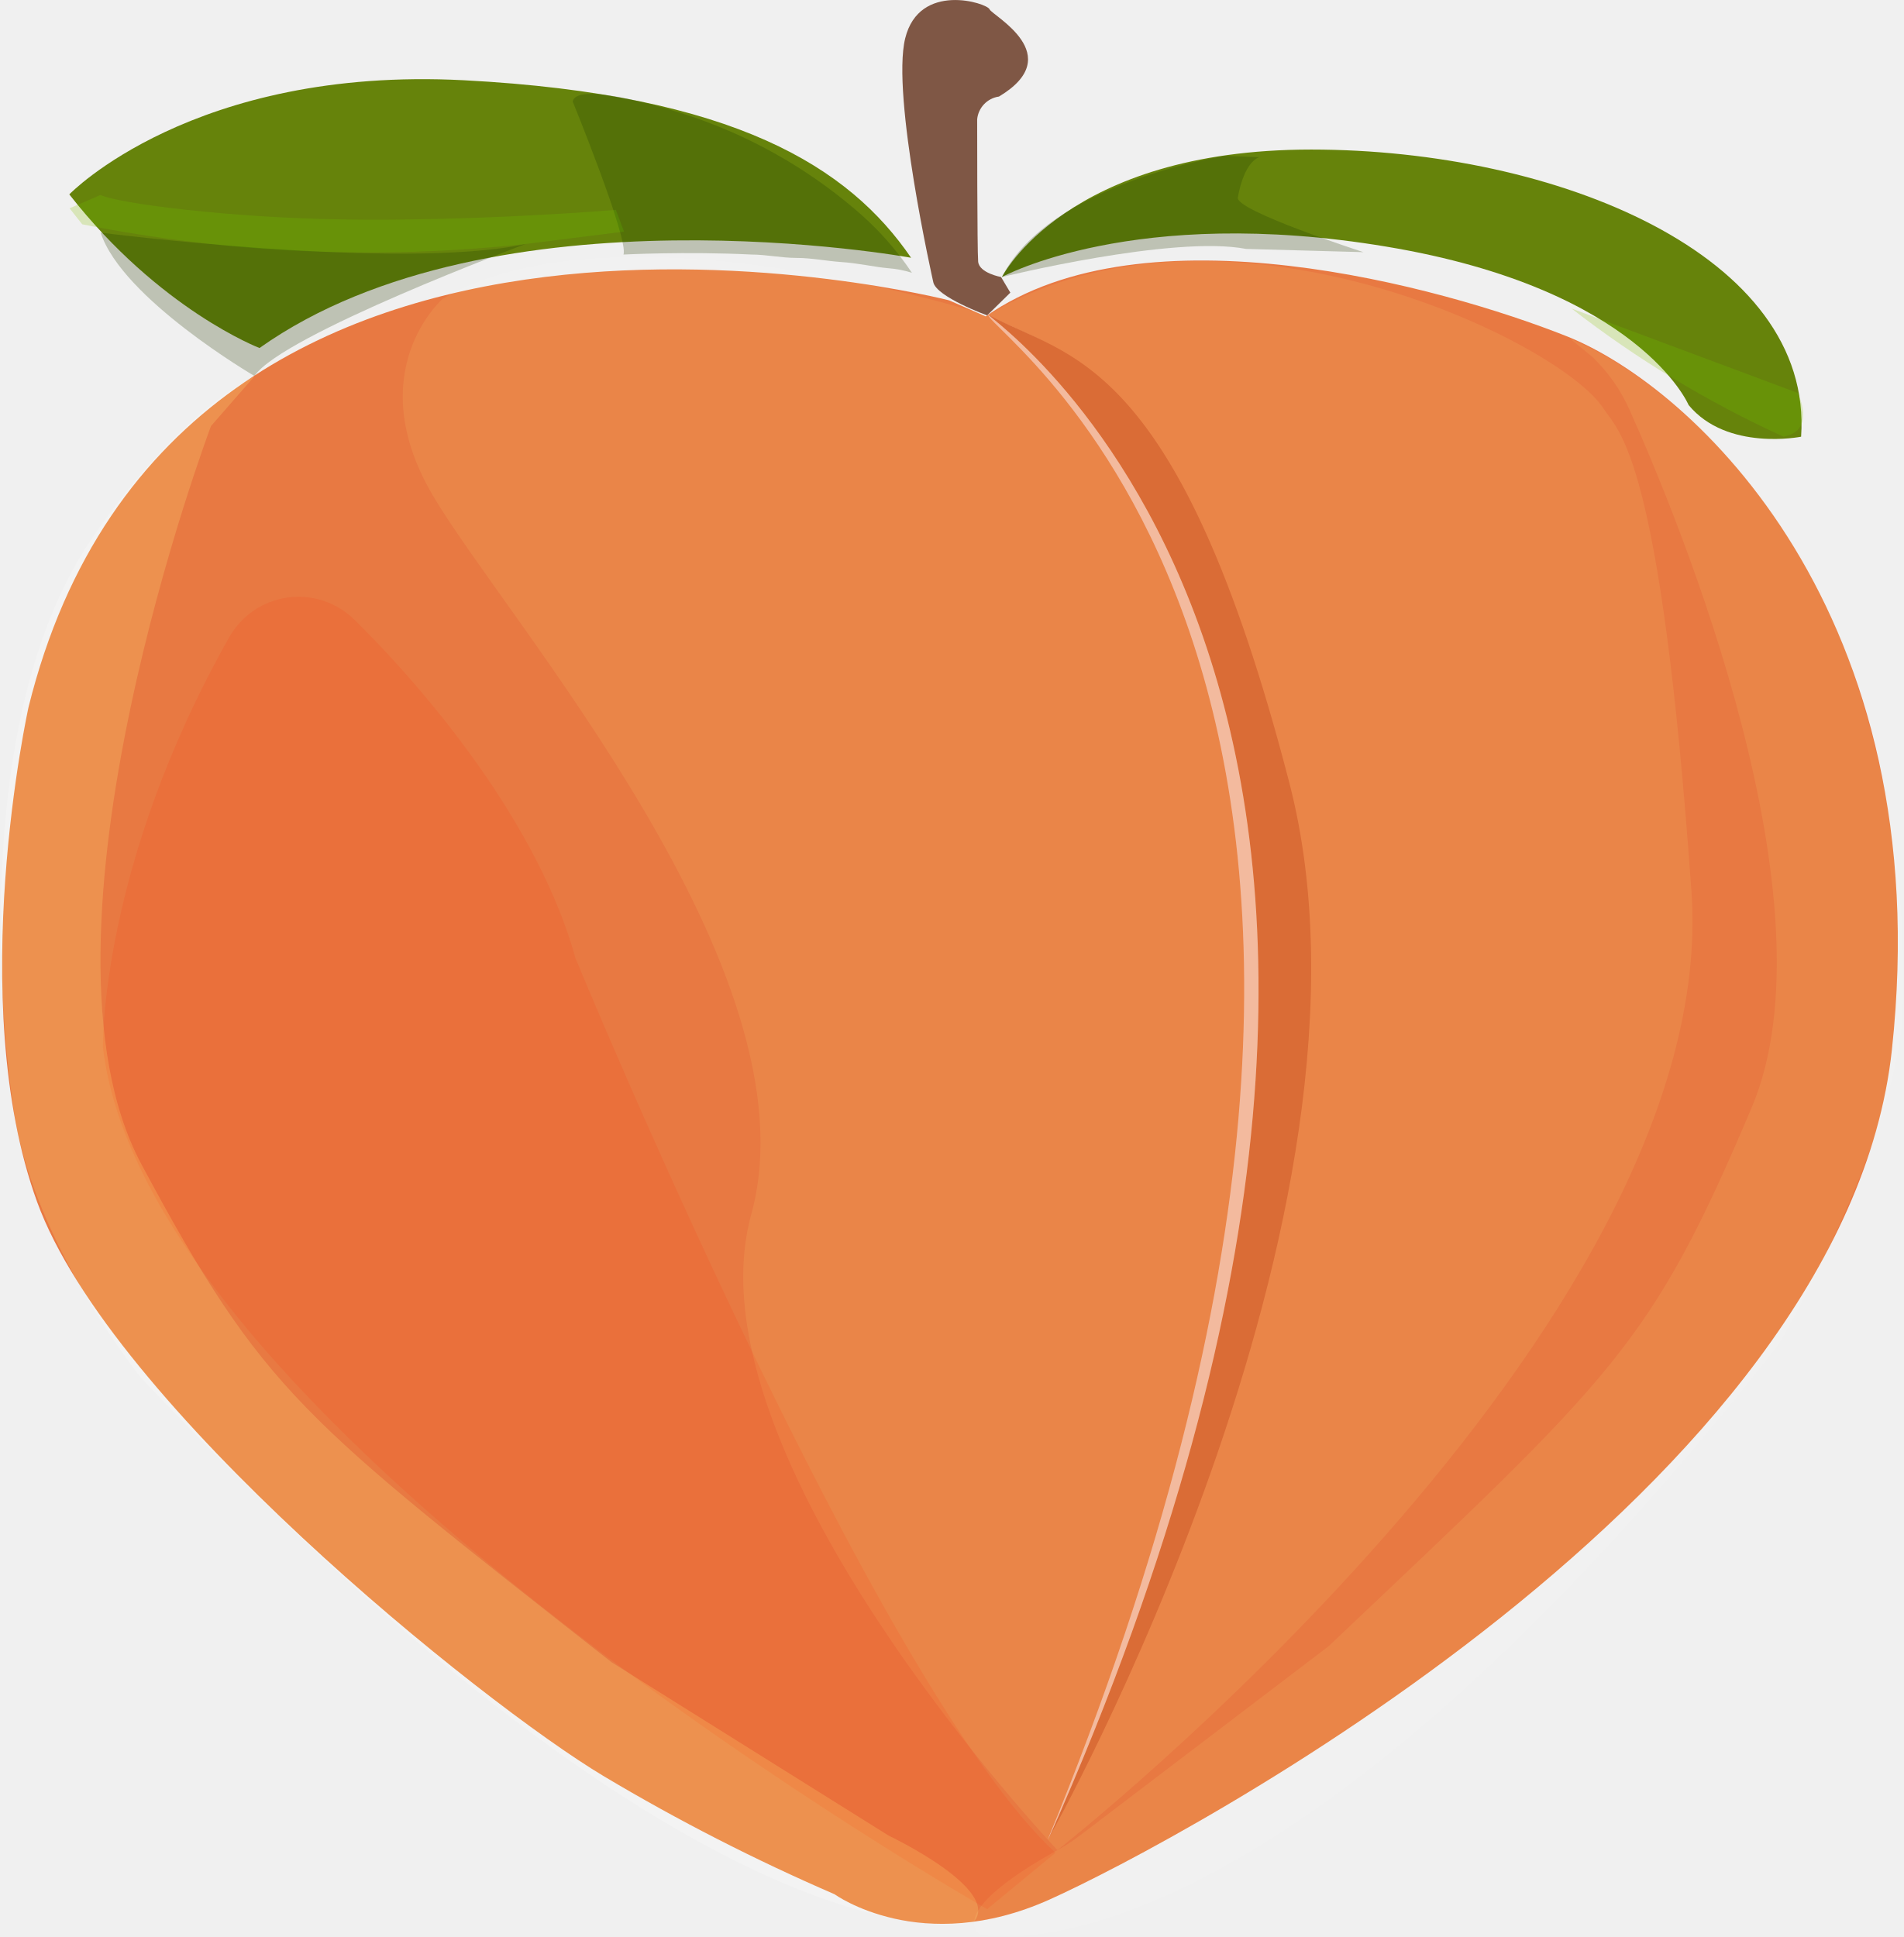
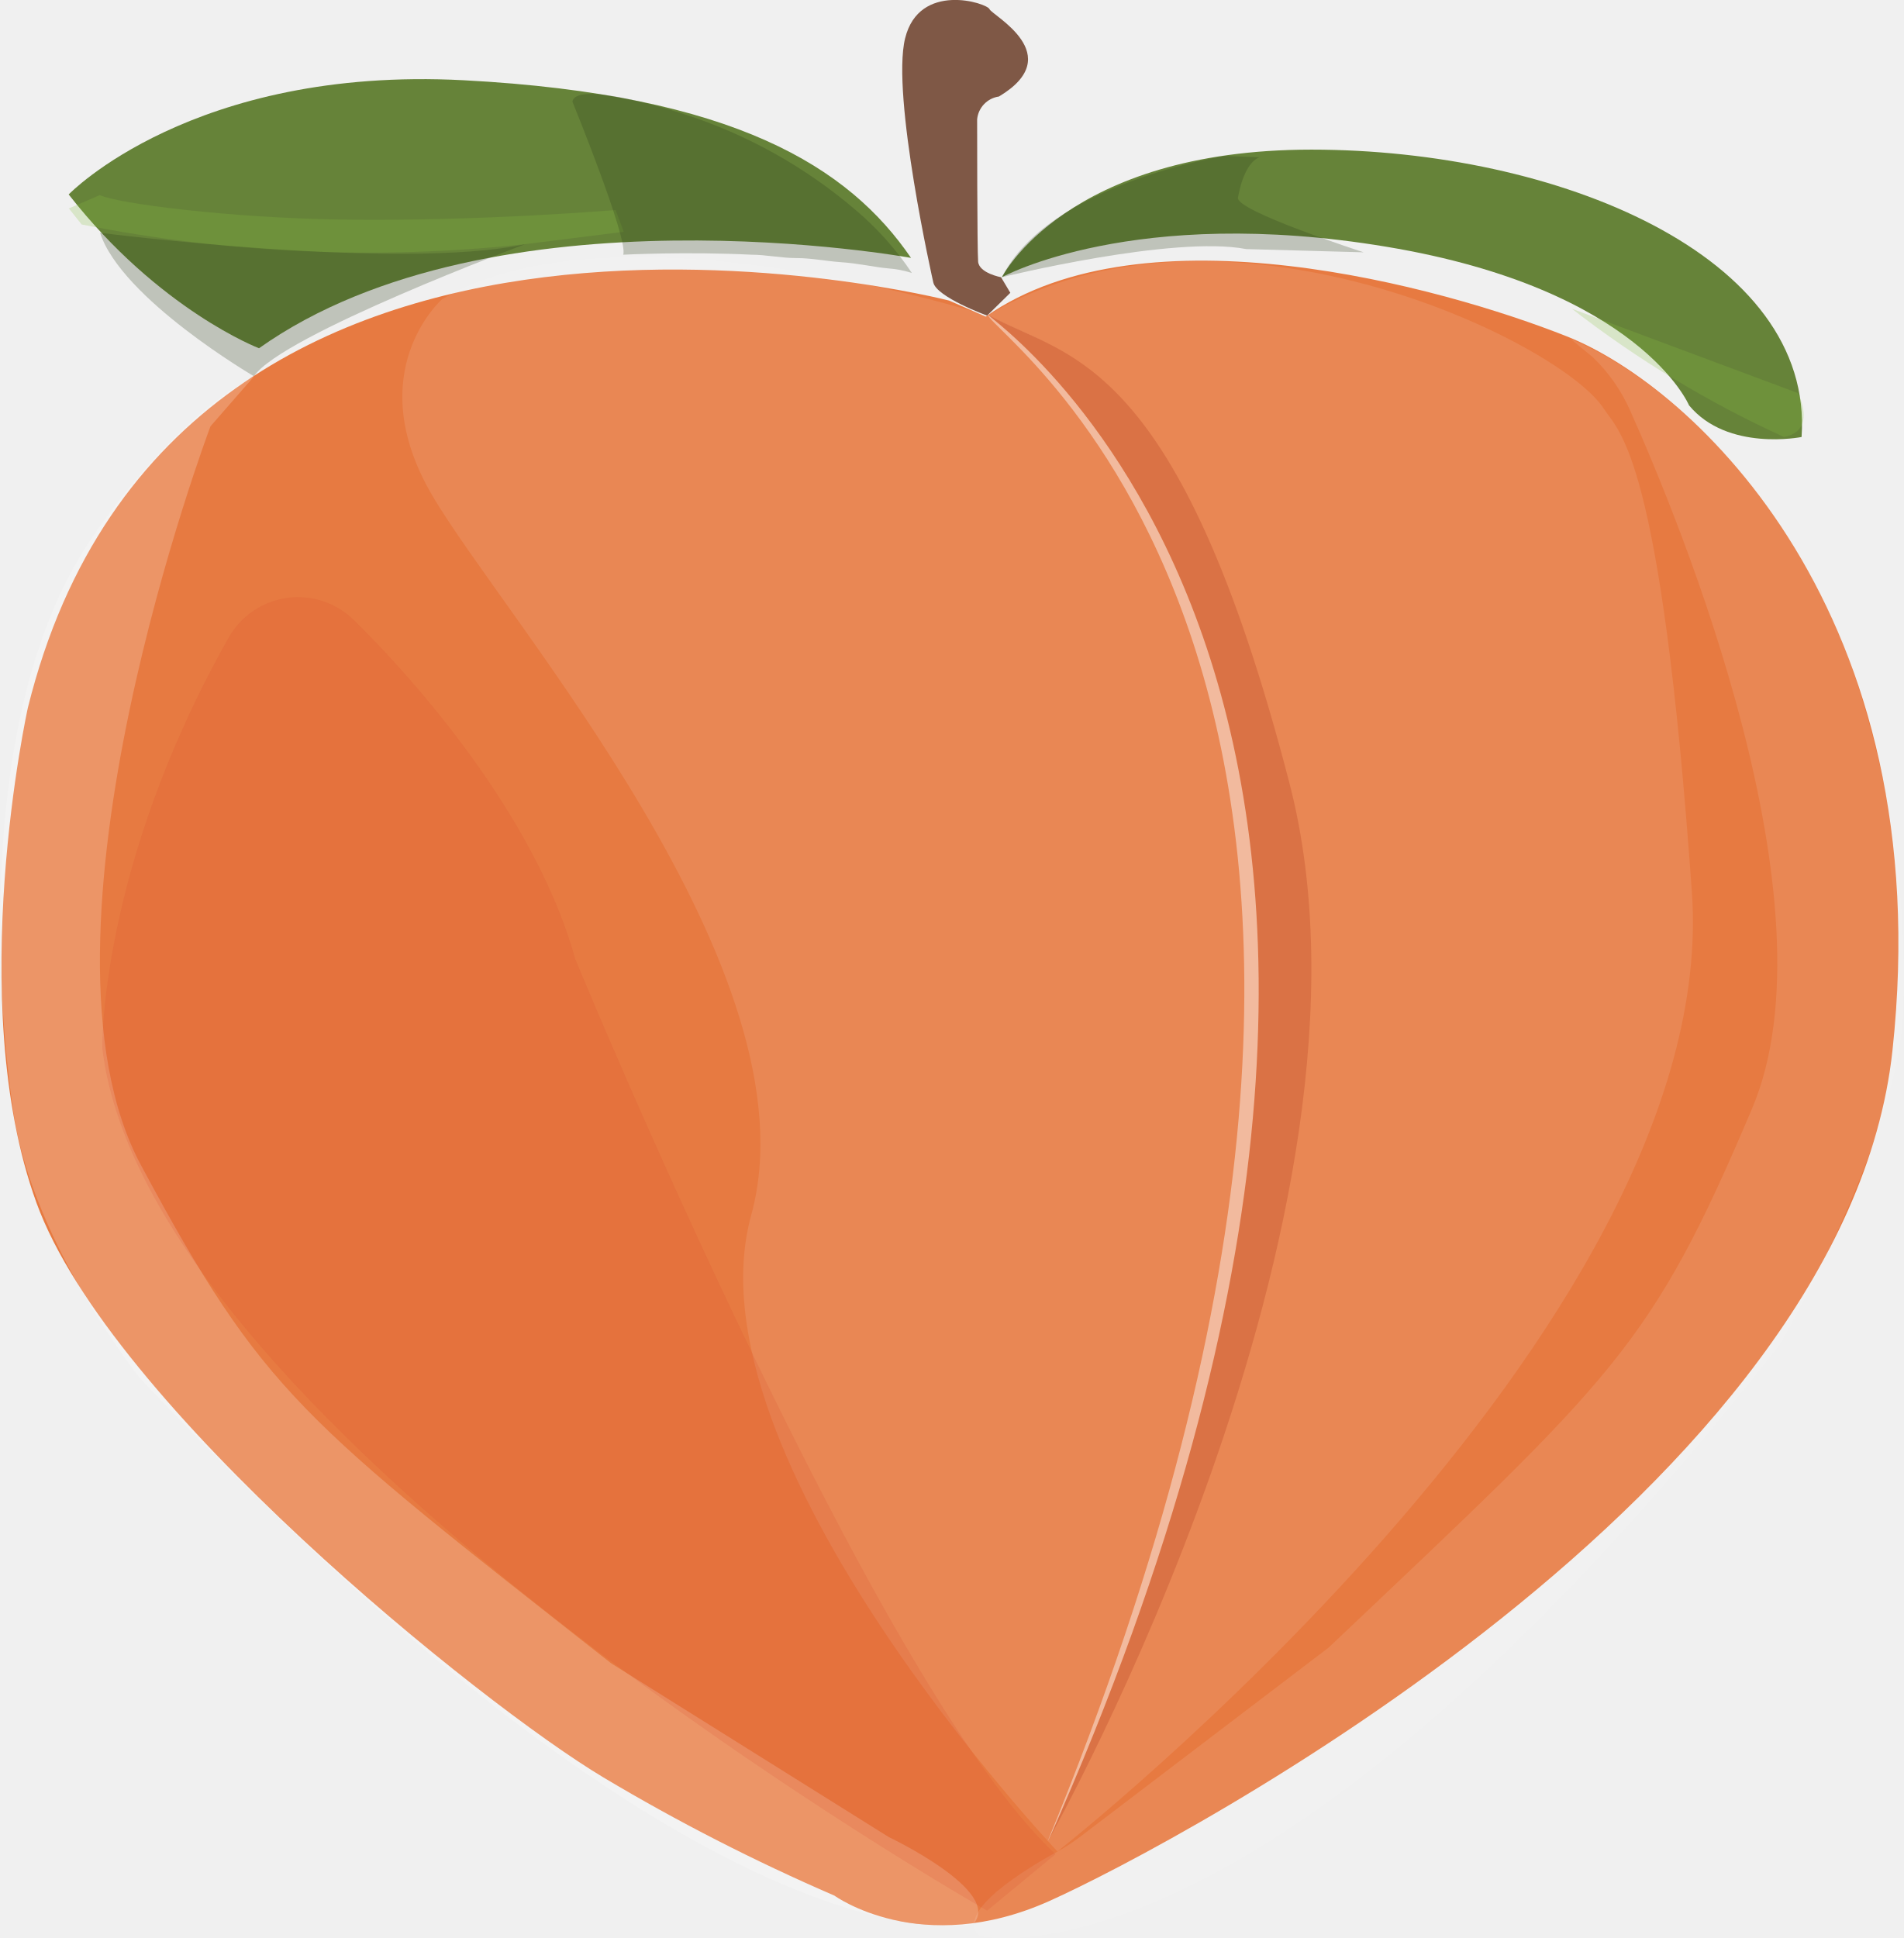
- <svg xmlns="http://www.w3.org/2000/svg" viewBox="0 0 135.4 137.81">
+ <svg xmlns="http://www.w3.org/2000/svg" id="Layer_1" data-name="Layer 1" width="977.83" height="995.52" viewBox="0 0 977.83 995.52">
  <defs>
-     <style>.cls-1{isolation:isolate;}.cls-2{fill:#7f5745;}.cls-3{fill:#66830b;}.cls-4{fill:#89c100;opacity:0.23;}.cls-10,.cls-11,.cls-4,.cls-5,.cls-9{mix-blend-mode:overlay;}.cls-5{fill:#273900;opacity:0.25;}.cls-6{fill:#e87942;}.cls-10,.cls-7,.cls-9{fill:#fff;}.cls-7{opacity:0.43;}.cls-8{fill:#d66231;}.cls-9{opacity:0.2;}.cls-10{opacity:0.1;}.cls-11{fill:#d83f27;opacity:0.15;}</style>
+     <style>
+       .cls-1 {
+         fill: #7f5846;
+       }
+ 
+       .cls-2 {
+         fill: #668339;
+       }
+ 
+       .cls-3 {
+         fill: #88c040;
+         opacity: 0.23;
+       }
+ 
+       .cls-10, .cls-3, .cls-4, .cls-6, .cls-8, .cls-9 {
+         isolation: isolate;
+       }
+ 
+       .cls-4 {
+         fill: #2c3a19;
+         opacity: 0.25;
+       }
+ 
+       .cls-5 {
+         fill: #e77a41;
+       }
+ 
+       .cls-6, .cls-8, .cls-9 {
+         fill: #fff;
+       }
+ 
+       .cls-6 {
+         opacity: 0.43;
+       }
+ 
+       .cls-7 {
+         fill: #d66331;
+       }
+ 
+       .cls-8 {
+         opacity: 0.2;
+       }
+ 
+       .cls-9 {
+         opacity: 0.1;
+       }
+ 
+       .cls-10 {
+         fill: #d64027;
+         opacity: 0.15;
+       }
+     </style>
  </defs>
-   <g class="cls-1">
+   <g>
    <g id="Top">
-       <path class="cls-2" d="M124.17,28.25s-3-13.29-2-17.35,5.83-2.51,6-2.07,5.61,3.25.67,6.21a1.81,1.81,0,0,0-1.55,1.62s0,9.3.07,10.12,1.63,1.1,1.63,1.1l.66,1.11L128,30.61S124.39,29.29,124.17,28.25Z" transform="translate(-57.78 -8.17)" />
-       <path class="cls-3" d="M76.24,32.93S69.14,30.22,62.71,22c0,0,8.79-9.13,28.08-8.12s27.4,6.2,31.8,12.63C122.59,26.5,92.93,21.09,76.24,32.93Z" transform="translate(-57.78 -8.17)" />
-       <path class="cls-4" d="M63.63,24.13a104.36,104.36,0,0,0,31.54,1.4l7-.88-.58-1.55s-9.82.83-19.5.68c-7.93-.12-15.89-1.13-17.16-1.74l-2.2.95Z" transform="translate(-57.78 -8.17)" />
-       <path class="cls-5" d="M98.52,15.4s4,9.8,3.61,10.88c0,0,4.42-.23,9.13,0,1,0,2.11.24,3.18.24s2.13.22,3.15.29c1.25.08,2.41.36,3.35.44a7.29,7.29,0,0,1,1.71.33,21.45,21.45,0,0,0-4-4.48,35.53,35.53,0,0,0-12.21-6.82S98.8,13.77,98.52,15.4Z" transform="translate(-57.78 -8.17)" />
-       <path class="cls-5" d="M64.94,24.72s21.32,2.73,30.23.81c0,0-17.34,6.46-19.29,9.39h0S66.46,29.42,64.94,24.72Z" transform="translate(-57.78 -8.17)" />
-       <path class="cls-3" d="M129.05,27.88s4.57-9.07,22-9.07,35.75,7.51,34.85,20.43c0,0-5.26,1.06-8-2.25h0s-3.46-8.26-21.48-11.27S129.05,27.88,129.05,27.88Z" transform="translate(-57.78 -8.17)" />
-       <path class="cls-5" d="M144.89,19.26s-12.46,1.92-15.84,8.62c0,0,12.18-3,17.37-2l8.35.23s-9.28-3-8.93-3.91c0,0,.35-2.39,1.52-2.85Z" transform="translate(-57.78 -8.17)" />
-       <path class="cls-4" d="M169.57,30.12l16.08,6s1.38,2.67-1,3.12A75.92,75.92,0,0,1,169.57,30.12Z" transform="translate(-57.78 -8.17)" />
+       <path class="cls-1" d="M510,181S488.3,85,495.52,55.64s42.13-18.14,43.36-15,40.53,23.49,4.84,44.87a13.1,13.1,0,0,0-11.2,11.71s0,67.2.51,73.12,11.77,8,11.77,8l4.77,8-11.92,11.71S511.57,188.52,510,181Z" transform="translate(-30.61 -35.93)" />
+       <path class="cls-2" d="M163.65,214.82s-51.3-19.58-97.76-79c0,0,63.51-66,202.89-58.67s198,44.8,229.78,91.26C498.56,168.36,284.25,129.27,163.65,214.82Z" transform="translate(-30.61 -35.93)" />
+       <path class="cls-3" d="M72.54,151.24a754.15,754.15,0,0,0,227.89,10.11L351,155l-4.19-11.2s-70.95,6-140.9,4.92c-57.3-.87-114.81-8.17-124-12.58L66,143Z" transform="translate(-30.61 -35.93)" />
+       <path class="cls-4" d="M324.64,88.16s28.9,70.81,26.08,78.61c0,0,31.94-1.66,66,0,7.23,0,15.25,1.73,23,1.73s15.39,1.59,22.76,2.1c9,.58,17.41,2.6,24.21,3.18A53,53,0,0,1,499,176.16a155.17,155.17,0,0,0-28.9-32.37,256.71,256.71,0,0,0-88.22-49.28S326.66,76.38,324.64,88.16Z" transform="translate(-30.61 -35.93)" />
+       <path class="cls-4" d="M82,155.5s154.05,19.72,218.43,5.85c0,0-125.29,46.68-139.38,67.85h0S93,189.46,82,155.5Z" transform="translate(-30.61 -35.93)" />
+       <path class="cls-2" d="M545.24,178.33s33-65.54,159-65.54S962.52,167.06,956,260.41c0,0-38,7.66-57.8-16.25h0s-25-59.69-155.21-81.44S545.24,178.33,545.24,178.33Z" transform="translate(-30.61 -35.93)" />
+       <path class="cls-4" d="M659.69,116.05s-90,13.87-114.45,62.28c0,0,88-21.68,125.51-14.45l60.33,1.66S664,143.86,666.55,137.29c0,0,2.53-17.27,11-20.59Z" transform="translate(-30.61 -35.93)" />
+       <path class="cls-3" d="M838,194.52l116.19,43.35s10,19.29-7.23,22.54A548.4,548.4,0,0,1,838,194.52Z" transform="translate(-30.61 -35.93)" />
    </g>
    <g id="Fill">
-       <path class="cls-6" d="M125.3,29.54S70.47,15.45,59.81,58.48c0,0-4.61,20.83.61,35.2S92,129.32,100.73,134.54a142.07,142.07,0,0,0,16.42,8.4s6.16,4.48,15.3.37S189,114,192.36,82.85s-14.19-47.21-23.14-50.76-30-9.34-41.32-1.41Z" transform="translate(-57.78 -8.17)" />
+       <path class="cls-5" d="M518.14,190.33S122,88.52,44.94,399.43c0,0-33.31,150.51,4.4,254.35S277.53,911.3,340.61,949a1026.4,1026.4,0,0,0,118.64,60.7s44.51,32.37,110.55,2.67S978.41,800.6,1002.69,575.52,900.16,234.4,835.49,208.75s-216.77-67.49-298.56-10.19Z" transform="translate(-30.61 -35.93)" />
    </g>
    <g id="Highlights_and_Shadows" data-name="Highlights and Shadows">
-       <path class="cls-7" d="M128.07,30.57c.2,1.47,37.91,26.52,4.23,108.51,0,0,23.81-45.15,15.85-75.77S133.73,33.69,128.07,30.57Z" transform="translate(-57.78 -8.17)" />
-       <path class="cls-8" d="M128.09,30.56c-.44,0,40.38,27,4.33,108.32,0,0,25-44.38,17.08-75S133.74,33.68,128.09,30.56Z" transform="translate(-57.78 -8.17)" />
-       <path class="cls-9" d="M72.79,38.48S59.11,74.71,67.84,91s11.39,18.08,33.44,35.43L121,138.77s8.16,3.87,6,6.19c0,0-18.22,4.58-59.21-38.79,0,0-7.58-9.47-9-18.81S56.35,57.59,64.65,46c0,0,5.27-7.95,11.23-11.06Z" transform="translate(-57.78 -8.17)" />
-       <path class="cls-10" d="M171.05,33.56a12,12,0,0,1,2.64,3.75c3.53,7.89,14.82,35.21,8.69,49.67-7.2,17-9.71,19-30.1,38.32l-17.63,13.42A13,13,0,0,1,133,139.8c-2.08,1.13-7.43,4.32-5.52,6,0,0,20,4.92,56.83-42,0,0,8.19-14,8.79-23.37A67.86,67.86,0,0,0,189.26,55a47,47,0,0,0-8.39-14.11s-5.16-6.06-11.38-8.61Z" transform="translate(-57.78 -8.17)" />
-       <path class="cls-10" d="M89.26,29.44s-5.85,5.12-.73,13.91,27.44,34,22.69,51.22S133,139.8,133,139.8s47.3-37.11,45.1-68.21-5.16-32.66-6.26-34.36c-3.12-4.86-27.4-16.51-43.83-6.62C128,30.61,101.7,22.12,89.26,29.44Z" transform="translate(-57.78 -8.17)" />
-       <path class="cls-11" d="M83,52.27c5.6,5.52,13.16,14.81,15.72,24.08,0,0,21.34,51.8,34.14,63.64L128,144S68.28,110,65.1,82.68c0,0-.24-12.85,9-29.2A5.66,5.66,0,0,1,83,52.27Z" transform="translate(-57.78 -8.17)" />
+       <path class="cls-6" d="M538.16,197.77c1.44,10.62,273.92,191.62,30.56,784.05,0,0,172-326.24,114.53-547.49S579.05,220.31,538.16,197.77Z" transform="translate(-30.61 -35.93)" />
+       <path class="cls-7" d="M538.3,197.7c-3.18,0,291.77,195.09,31.29,782.67,0,0,180.64-320.67,123.41-541.92S579.12,220.24,538.3,197.7Z" transform="translate(-30.61 -35.93)" />
+       <path class="cls-8" d="M138.72,254.92S39.88,516.71,103,634.41s82.3,130.64,241.62,256l142.49,89.17s59,28,43.35,44.73c0,0-131.65,33.09-427.82-280.29,0,0-54.77-68.42-65-135.91S19.93,393,79.91,309.26c0,0,38.08-57.44,81.14-79.92Z" transform="translate(-30.61 -35.93)" />
+       <path class="cls-9" d="M848.71,219.37a86.72,86.72,0,0,1,19.08,27.1c25.5,57,107.08,254.41,62.79,358.89-52,122.84-70.16,137.29-217.49,276.89l-127.39,97a93.57,93.57,0,0,1-11.92,7.8c-15,8.17-53.69,31.22-39.89,43.35,0,0,144.51,35.55,410.63-303.47,0,0,59.18-101.16,63.52-168.86a490.44,490.44,0,0,0-27.75-183.75,339.53,339.53,0,0,0-60.62-102s-37.29-43.79-82.23-62.22Z" transform="translate(-30.61 -35.93)" />
+       <path class="cls-9" d="M257.73,189.6s-42.27,37-5.28,100.51,198.28,245.67,164,370.1S573.78,987,573.78,987,915.55,718.88,899.65,494.16s-37.28-236-45.23-248.27c-22.54-35.12-198-119.29-316.7-47.83C537.65,198.06,347.62,136.71,257.73,189.6Z" transform="translate(-30.61 -35.93)" />
+       <path class="cls-10" d="M212.5,354.56c40.46,39.89,95.09,107,113.58,174,0,0,154.2,374.28,246.69,459.83l-35.12,29S106.14,771.7,83.16,574.29c0,0-1.74-92.84,65-211a40.9,40.9,0,0,1,64.31-8.75Z" transform="translate(-30.61 -35.93)" />
    </g>
  </g>
</svg>
